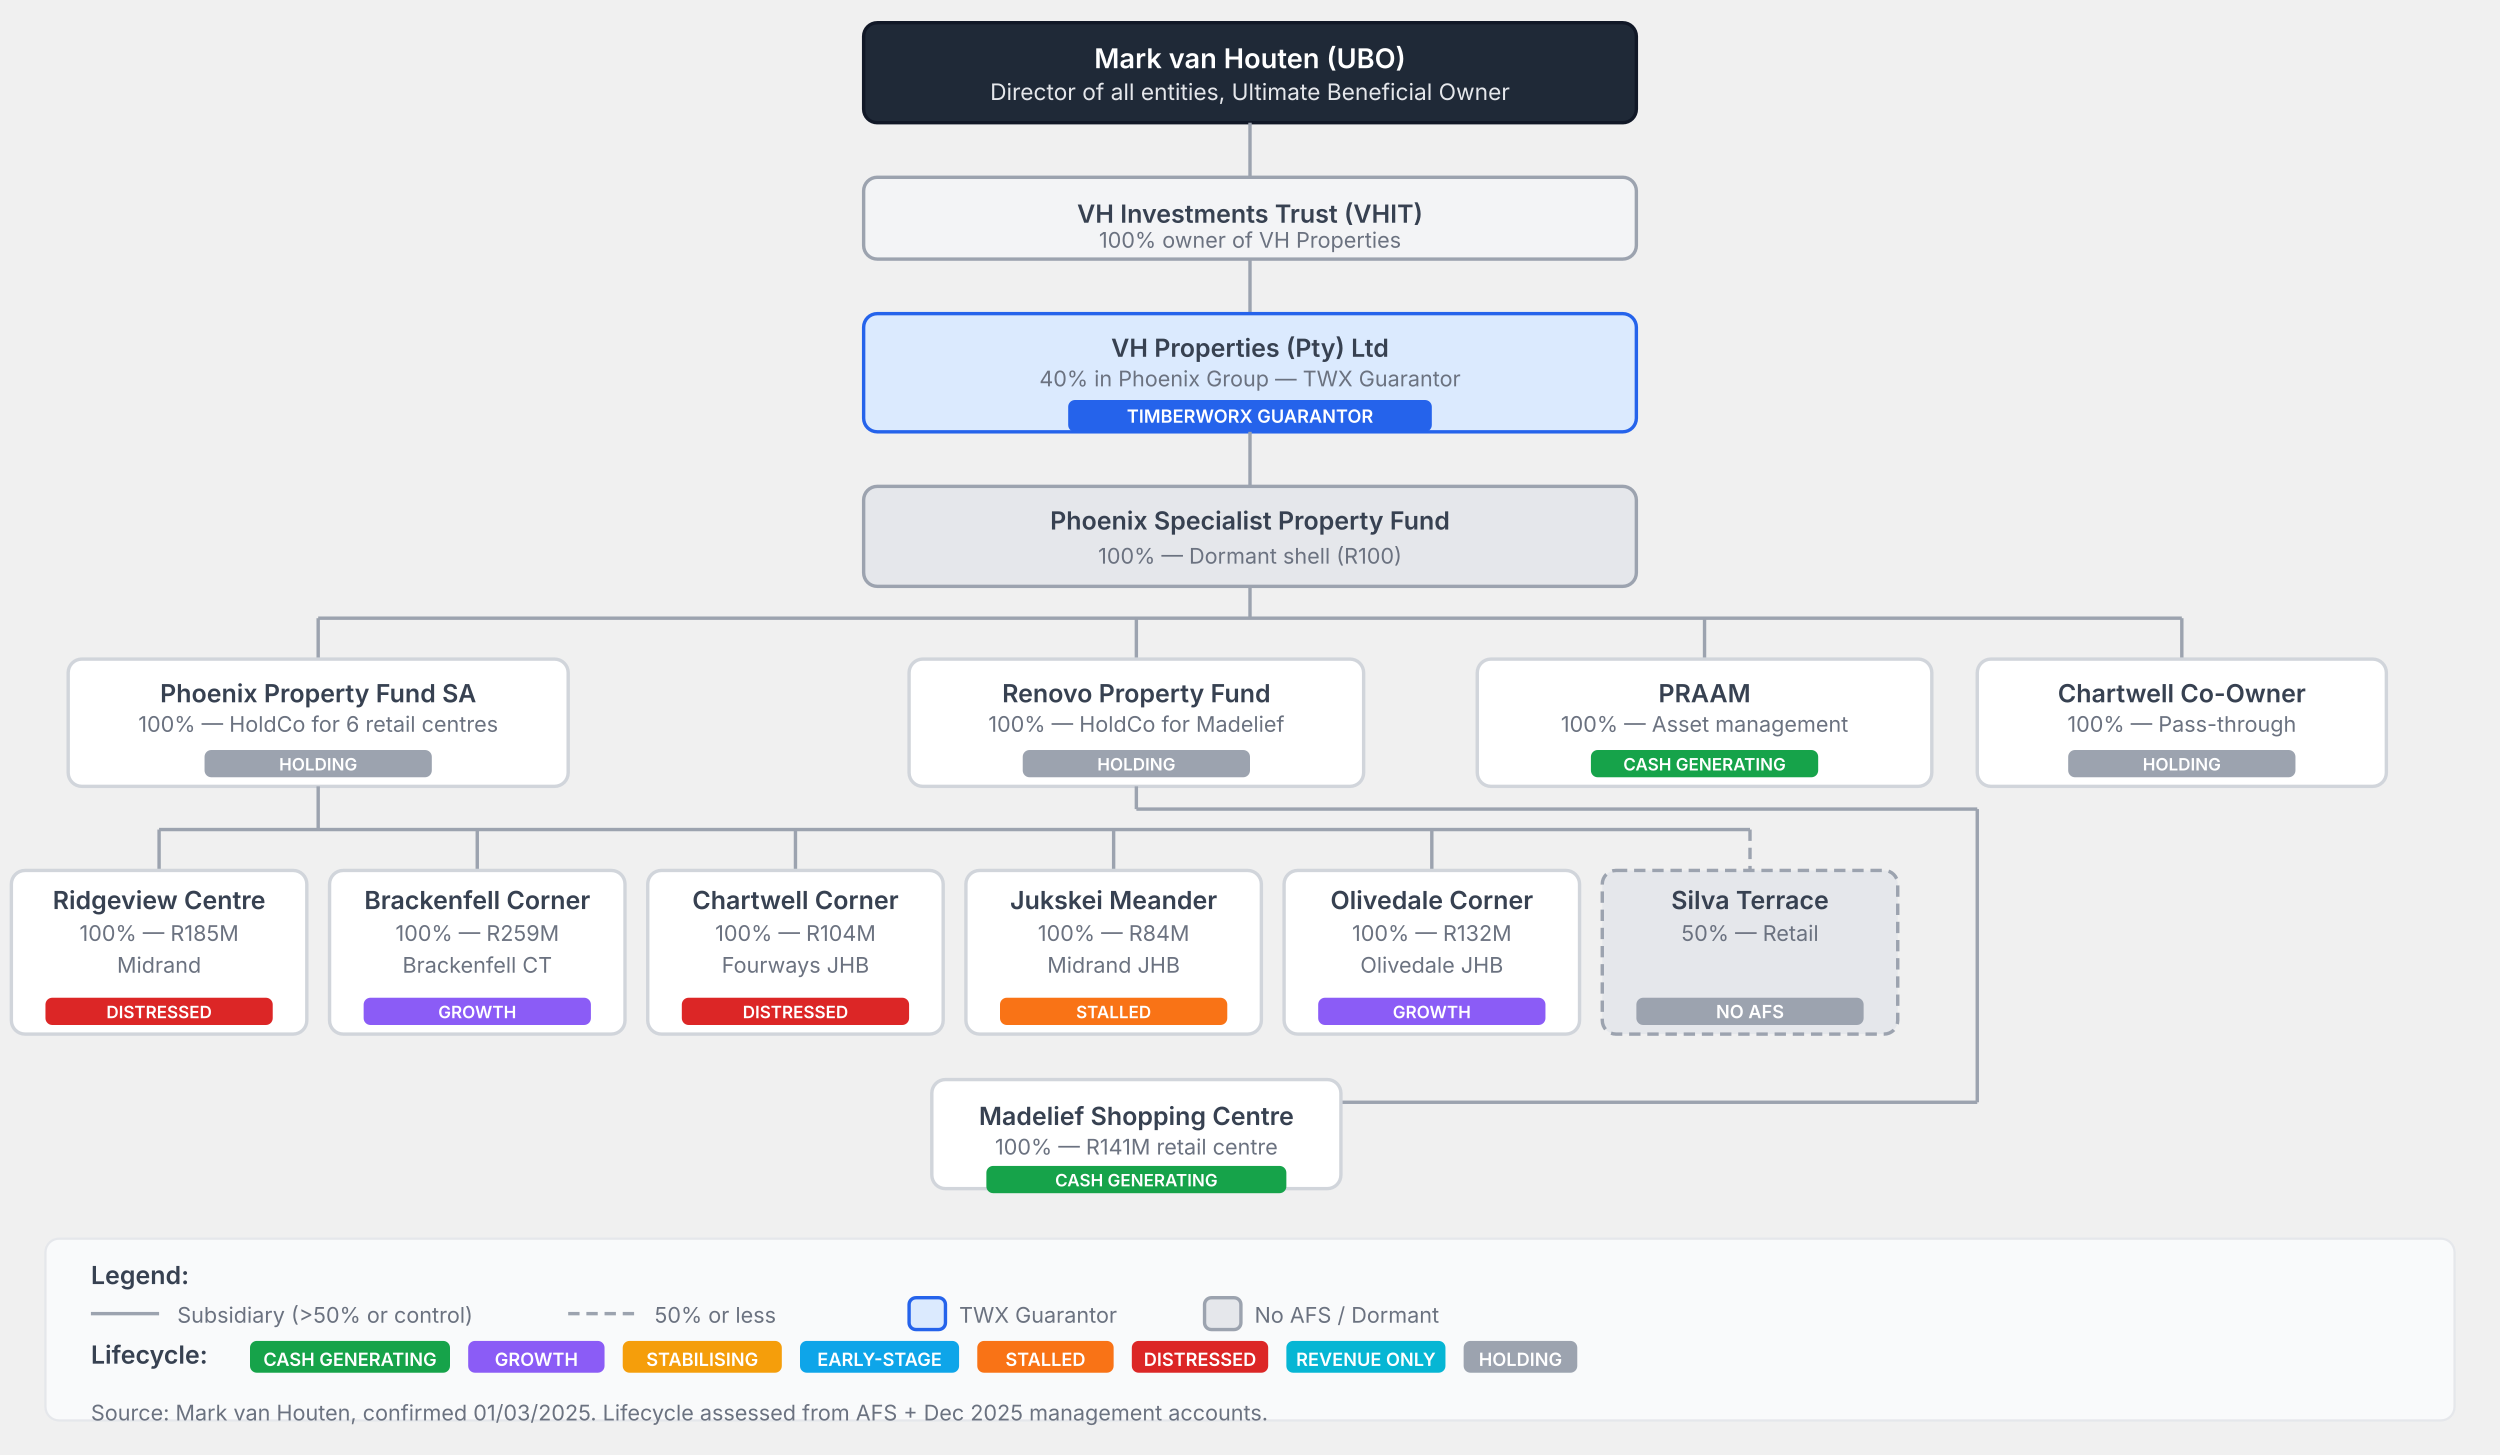
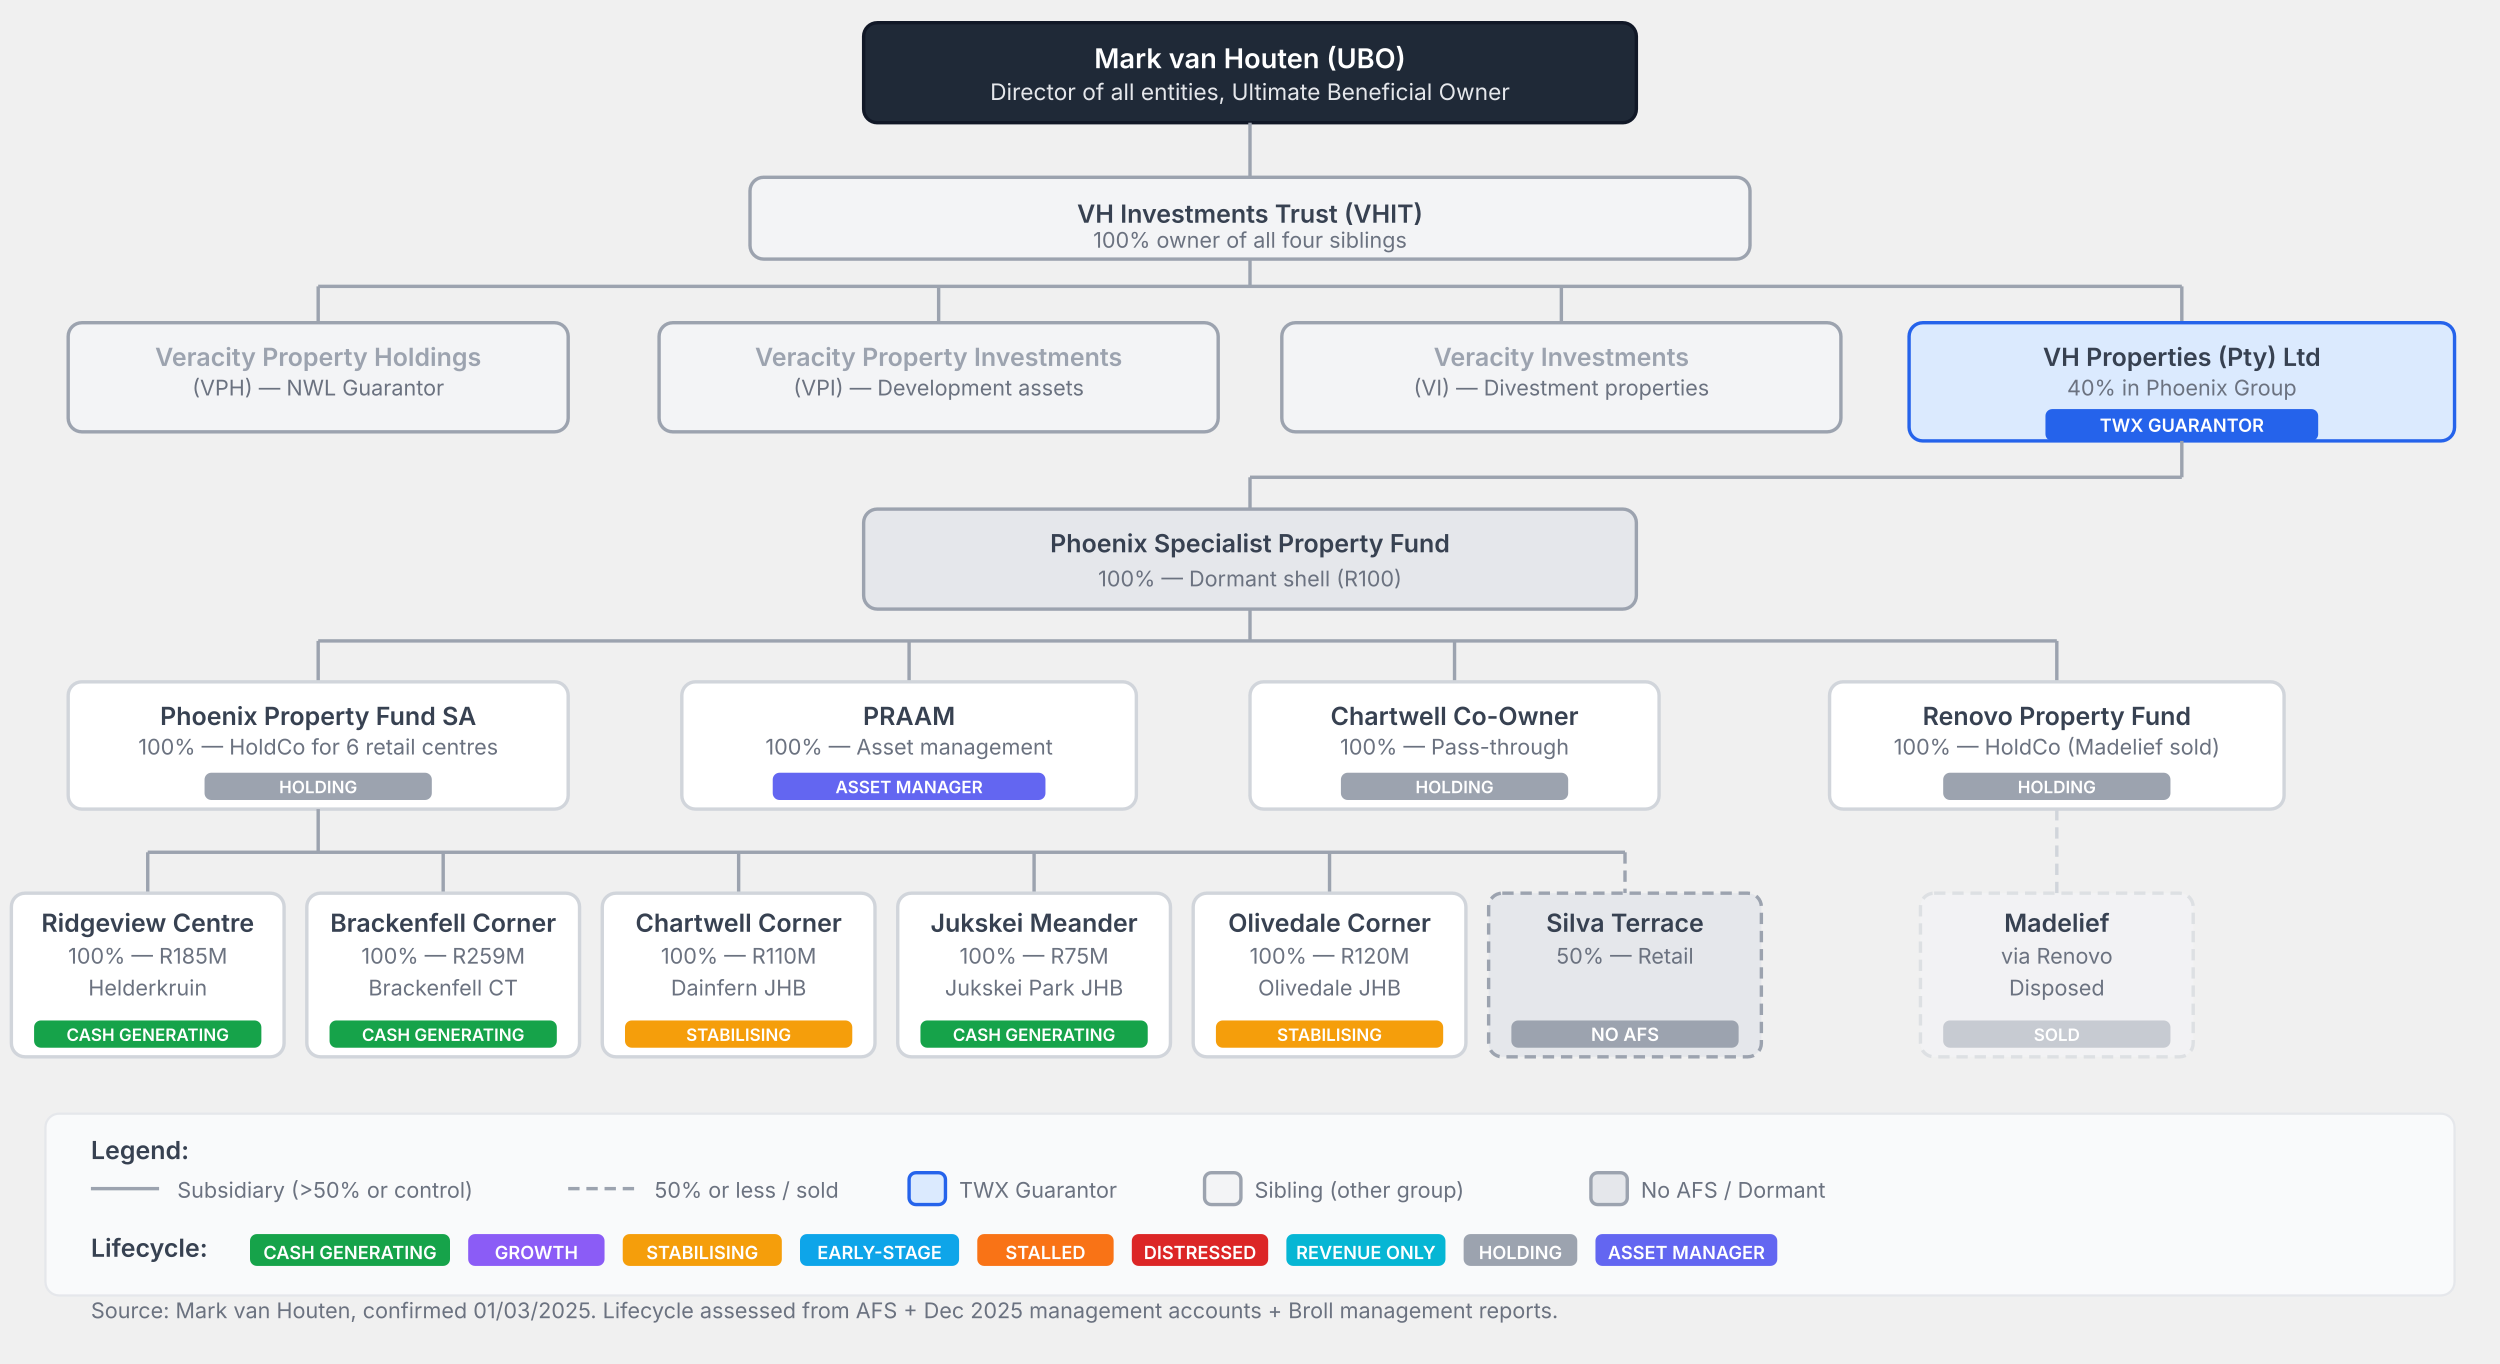
- <svg xmlns="http://www.w3.org/2000/svg" viewBox="0 0 1100 640" font-family="Inter, Segoe UI, Arial, sans-serif" font-size="12">
+ <svg xmlns="http://www.w3.org/2000/svg" viewBox="0 0 1100 600" font-family="Inter, Segoe UI, Arial, sans-serif" font-size="12">
  <defs>
    <style>
      .box { rx: 6; ry: 6; stroke-width: 1.5; }
      .label-bold { font-size: 11px; fill: #374151; font-weight: 600; }
      .label-sm { font-size: 9.5px; fill: #6B7280; }
      .label-white { font-size: 12px; fill: #FFFFFF; font-weight: 600; }
      .label-white-sm { font-size: 10px; fill: #E5E7EB; }
      .line-solid { stroke: #9CA3AF; stroke-width: 1.5; fill: none; }
      .line-dashed { stroke: #9CA3AF; stroke-width: 1.5; fill: none; stroke-dasharray: 5,3; }
      .tag { font-size: 8px; font-weight: 600; }
      .tag-lc { font-size: 7.5px; font-weight: 600; }
    </style>
  </defs>
  <rect x="380" y="10" width="340" height="44" class="box" fill="#1F2937" stroke="#111827" />
  <text x="550" y="30" text-anchor="middle" class="label-white">Mark van Houten (UBO)</text>
  <text x="550" y="44" text-anchor="middle" class="label-white-sm">Director of all entities, Ultimate Beneficial Owner</text>
  <line x1="550" y1="54" x2="550" y2="78" class="line-solid" />
-   <rect x="380" y="78" width="340" height="36" class="box" fill="#F3F4F6" stroke="#9CA3AF" />
+   <rect x="330" y="78" width="440" height="36" class="box" fill="#F3F4F6" stroke="#9CA3AF" />
  <text x="550" y="98" text-anchor="middle" class="label-bold">VH Investments Trust (VHIT)</text>
-   <text x="550" y="109" text-anchor="middle" class="label-sm">100% owner of VH Properties</text>
-   <line x1="550" y1="114" x2="550" y2="138" class="line-solid" />
-   <rect x="380" y="138" width="340" height="52" class="box" fill="#DBEAFE" stroke="#2563EB" stroke-width="2" />
-   <text x="550" y="157" text-anchor="middle" class="label-bold" fill="#1E40AF">VH Properties (Pty) Ltd</text>
-   <text x="550" y="170" text-anchor="middle" class="label-sm">40% in Phoenix Group — TWX Guarantor</text>
-   <rect x="470" y="176" width="160" height="14" rx="3" fill="#2563EB" />
-   <text x="550" y="186" text-anchor="middle" class="tag" fill="white">TIMBERWORX GUARANTOR</text>
-   <line x1="550" y1="190" x2="550" y2="214" class="line-solid" />
-   <rect x="380" y="214" width="340" height="44" class="box" fill="#E5E7EB" stroke="#9CA3AF" />
-   <text x="550" y="233" text-anchor="middle" class="label-bold">Phoenix Specialist Property Fund</text>
-   <text x="550" y="248" text-anchor="middle" class="label-sm">100% — Dormant shell (R100)</text>
-   <line x1="550" y1="258" x2="550" y2="272" class="line-solid" />
-   <line x1="140" y1="272" x2="960" y2="272" class="line-solid" />
-   <line x1="140" y1="272" x2="140" y2="290" class="line-solid" />
-   <line x1="500" y1="272" x2="500" y2="290" class="line-solid" />
-   <line x1="750" y1="272" x2="750" y2="290" class="line-solid" />
-   <line x1="960" y1="272" x2="960" y2="290" class="line-solid" />
-   <rect x="30" y="290" width="220" height="56" class="box" fill="#FFFFFF" stroke="#D1D5DB" />
-   <text x="140" y="309" text-anchor="middle" class="label-bold">Phoenix Property Fund SA</text>
-   <text x="140" y="322" text-anchor="middle" class="label-sm">100% — HoldCo for 6 retail centres</text>
-   <rect x="90" y="330" width="100" height="12" rx="3" fill="#9CA3AF" />
-   <text x="140" y="339" text-anchor="middle" class="tag-lc" fill="white">HOLDING</text>
-   <rect x="400" y="290" width="200" height="56" class="box" fill="#FFFFFF" stroke="#D1D5DB" />
-   <text x="500" y="309" text-anchor="middle" class="label-bold">Renovo Property Fund</text>
-   <text x="500" y="322" text-anchor="middle" class="label-sm">100% — HoldCo for Madelief</text>
-   <rect x="450" y="330" width="100" height="12" rx="3" fill="#9CA3AF" />
-   <text x="500" y="339" text-anchor="middle" class="tag-lc" fill="white">HOLDING</text>
-   <rect x="650" y="290" width="200" height="56" class="box" fill="#FFFFFF" stroke="#D1D5DB" />
-   <text x="750" y="309" text-anchor="middle" class="label-bold">PRAAM</text>
-   <text x="750" y="322" text-anchor="middle" class="label-sm">100% — Asset management</text>
-   <rect x="700" y="330" width="100" height="12" rx="3" fill="#16A34A" />
-   <text x="750" y="339" text-anchor="middle" class="tag-lc" fill="white">CASH GENERATING</text>
-   <rect x="870" y="290" width="180" height="56" class="box" fill="#FFFFFF" stroke="#D1D5DB" />
-   <text x="960" y="309" text-anchor="middle" class="label-bold">Chartwell Co-Owner</text>
-   <text x="960" y="322" text-anchor="middle" class="label-sm">100% — Pass-through</text>
-   <rect x="910" y="330" width="100" height="12" rx="3" fill="#9CA3AF" />
-   <text x="960" y="339" text-anchor="middle" class="tag-lc" fill="white">HOLDING</text>
-   <line x1="140" y1="346" x2="140" y2="365" class="line-solid" />
-   <line x1="70" y1="365" x2="770" y2="365" class="line-solid" />
-   <line x1="70" y1="365" x2="70" y2="383" class="line-solid" />
-   <line x1="210" y1="365" x2="210" y2="383" class="line-solid" />
-   <line x1="350" y1="365" x2="350" y2="383" class="line-solid" />
-   <line x1="490" y1="365" x2="490" y2="383" class="line-solid" />
-   <line x1="630" y1="365" x2="630" y2="383" class="line-solid" />
-   <line x1="770" y1="365" x2="770" y2="383" class="line-dashed" />
-   <rect x="5" y="383" width="130" height="72" class="box" fill="#FFFFFF" stroke="#D1D5DB" />
-   <text x="70" y="400" text-anchor="middle" class="label-bold" font-size="10">Ridgeview Centre</text>
-   <text x="70" y="414" text-anchor="middle" class="label-sm">100% — R185M</text>
-   <text x="70" y="428" text-anchor="middle" class="label-sm">Midrand</text>
-   <rect x="20" y="439" width="100" height="12" rx="3" fill="#DC2626" />
-   <text x="70" y="448" text-anchor="middle" class="tag-lc" fill="white">DISTRESSED</text>
-   <rect x="145" y="383" width="130" height="72" class="box" fill="#FFFFFF" stroke="#D1D5DB" />
-   <text x="210" y="400" text-anchor="middle" class="label-bold" font-size="10">Brackenfell Corner</text>
-   <text x="210" y="414" text-anchor="middle" class="label-sm">100% — R259M</text>
-   <text x="210" y="428" text-anchor="middle" class="label-sm">Brackenfell CT</text>
-   <rect x="160" y="439" width="100" height="12" rx="3" fill="#8B5CF6" />
-   <text x="210" y="448" text-anchor="middle" class="tag-lc" fill="white">GROWTH</text>
-   <rect x="285" y="383" width="130" height="72" class="box" fill="#FFFFFF" stroke="#D1D5DB" />
-   <text x="350" y="400" text-anchor="middle" class="label-bold" font-size="10">Chartwell Corner</text>
-   <text x="350" y="414" text-anchor="middle" class="label-sm">100% — R104M</text>
-   <text x="350" y="428" text-anchor="middle" class="label-sm">Fourways JHB</text>
-   <rect x="300" y="439" width="100" height="12" rx="3" fill="#DC2626" />
-   <text x="350" y="448" text-anchor="middle" class="tag-lc" fill="white">DISTRESSED</text>
-   <rect x="425" y="383" width="130" height="72" class="box" fill="#FFFFFF" stroke="#D1D5DB" />
-   <text x="490" y="400" text-anchor="middle" class="label-bold" font-size="10">Jukskei Meander</text>
-   <text x="490" y="414" text-anchor="middle" class="label-sm">100% — R84M</text>
-   <text x="490" y="428" text-anchor="middle" class="label-sm">Midrand JHB</text>
-   <rect x="440" y="439" width="100" height="12" rx="3" fill="#F97316" />
-   <text x="490" y="448" text-anchor="middle" class="tag-lc" fill="white">STALLED</text>
-   <rect x="565" y="383" width="130" height="72" class="box" fill="#FFFFFF" stroke="#D1D5DB" />
-   <text x="630" y="400" text-anchor="middle" class="label-bold" font-size="10">Olivedale Corner</text>
-   <text x="630" y="414" text-anchor="middle" class="label-sm">100% — R132M</text>
-   <text x="630" y="428" text-anchor="middle" class="label-sm">Olivedale JHB</text>
-   <rect x="580" y="439" width="100" height="12" rx="3" fill="#8B5CF6" />
-   <text x="630" y="448" text-anchor="middle" class="tag-lc" fill="white">GROWTH</text>
-   <rect x="705" y="383" width="130" height="72" class="box" fill="#E5E7EB" stroke="#9CA3AF" stroke-dasharray="5,3" />
-   <text x="770" y="400" text-anchor="middle" class="label-bold" font-size="10">Silva Terrace</text>
-   <text x="770" y="414" text-anchor="middle" class="label-sm">50% — Retail</text>
-   <rect x="720" y="439" width="100" height="12" rx="3" fill="#9CA3AF" />
-   <text x="770" y="448" text-anchor="middle" class="tag" fill="white">NO AFS</text>
-   <line x1="500" y1="346" x2="500" y2="356" class="line-solid" />
-   <line x1="500" y1="356" x2="870" y2="356" class="line-solid" />
-   <line x1="870" y1="356" x2="870" y2="485" class="line-solid" />
-   <line x1="870" y1="485" x2="590" y2="485" class="line-solid" />
-   <rect x="410" y="475" width="180" height="48" class="box" fill="#FFFFFF" stroke="#D1D5DB" />
-   <text x="500" y="495" text-anchor="middle" class="label-bold">Madelief Shopping Centre</text>
-   <text x="500" y="508" text-anchor="middle" class="label-sm">100% — R141M retail centre</text>
-   <rect x="434" y="513" width="132" height="12" rx="3" fill="#16A34A" />
-   <text x="500" y="522" text-anchor="middle" class="tag-lc" fill="white">CASH GENERATING</text>
-   <rect x="20" y="545" width="1060" height="80" rx="6" fill="#F9FAFB" stroke="#E5E7EB" />
-   <text x="40" y="565" class="label-bold" font-size="11">Legend:</text>
-   <line x1="40" y1="578" x2="70" y2="578" class="line-solid" />
-   <text x="78" y="582" class="label-sm">Subsidiary (&gt;50% or control)</text>
-   <line x1="250" y1="578" x2="280" y2="578" class="line-dashed" />
-   <text x="288" y="582" class="label-sm">50% or less</text>
-   <rect x="400" y="571" width="16" height="14" rx="3" fill="#DBEAFE" stroke="#2563EB" stroke-width="1.5" />
-   <text x="422" y="582" class="label-sm">TWX Guarantor</text>
-   <rect x="530" y="571" width="16" height="14" rx="3" fill="#E5E7EB" stroke="#9CA3AF" stroke-width="1.5" />
-   <text x="552" y="582" class="label-sm">No AFS / Dormant</text>
-   <text x="40" y="600" class="label-bold" font-size="11">Lifecycle:</text>
-   <rect x="110" y="590" width="88" height="14" rx="3" fill="#16A34A" />
-   <text x="154" y="601" text-anchor="middle" class="tag" fill="white">CASH GENERATING</text>
-   <rect x="206" y="590" width="60" height="14" rx="3" fill="#8B5CF6" />
-   <text x="236" y="601" text-anchor="middle" class="tag" fill="white">GROWTH</text>
-   <rect x="274" y="590" width="70" height="14" rx="3" fill="#F59E0B" />
-   <text x="309" y="601" text-anchor="middle" class="tag" fill="white">STABILISING</text>
-   <rect x="352" y="590" width="70" height="14" rx="3" fill="#0EA5E9" />
-   <text x="387" y="601" text-anchor="middle" class="tag" fill="white">EARLY-STAGE</text>
-   <rect x="430" y="590" width="60" height="14" rx="3" fill="#F97316" />
-   <text x="460" y="601" text-anchor="middle" class="tag" fill="white">STALLED</text>
-   <rect x="498" y="590" width="60" height="14" rx="3" fill="#DC2626" />
-   <text x="528" y="601" text-anchor="middle" class="tag" fill="white">DISTRESSED</text>
-   <rect x="566" y="590" width="70" height="14" rx="3" fill="#06B6D4" />
-   <text x="601" y="601" text-anchor="middle" class="tag" fill="white">REVENUE ONLY</text>
-   <rect x="644" y="590" width="50" height="14" rx="3" fill="#9CA3AF" />
-   <text x="669" y="601" text-anchor="middle" class="tag" fill="white">HOLDING</text>
-   <text x="40" y="625" class="label-sm">Source: Mark van Houten, confirmed 01/03/2025. Lifecycle assessed from AFS + Dec 2025 management accounts.</text>
+   <text x="550" y="109" text-anchor="middle" class="label-sm">100% owner of all four siblings</text>
+   <line x1="550" y1="114" x2="550" y2="126" class="line-solid" />
+   <line x1="140" y1="126" x2="960" y2="126" class="line-solid" />
+   <line x1="140" y1="126" x2="140" y2="142" class="line-solid" />
+   <line x1="413" y1="126" x2="413" y2="142" class="line-solid" />
+   <line x1="687" y1="126" x2="687" y2="142" class="line-solid" />
+   <line x1="960" y1="126" x2="960" y2="142" class="line-solid" />
+   <rect x="30" y="142" width="220" height="48" class="box" fill="#F3F4F6" stroke="#9CA3AF" />
+   <text x="140" y="161" text-anchor="middle" class="label-bold" style="fill:#9CA3AF">Veracity Property Holdings</text>
+   <text x="140" y="174" text-anchor="middle" class="label-sm">(VPH) — NWL Guarantor</text>
+   <rect x="290" y="142" width="246" height="48" class="box" fill="#F3F4F6" stroke="#9CA3AF" />
+   <text x="413" y="161" text-anchor="middle" class="label-bold" style="fill:#9CA3AF">Veracity Property Investments</text>
+   <text x="413" y="174" text-anchor="middle" class="label-sm">(VPI) — Development assets</text>
+   <rect x="564" y="142" width="246" height="48" class="box" fill="#F3F4F6" stroke="#9CA3AF" />
+   <text x="687" y="161" text-anchor="middle" class="label-bold" style="fill:#9CA3AF">Veracity Investments</text>
+   <text x="687" y="174" text-anchor="middle" class="label-sm">(VI) — Divestment properties</text>
+   <rect x="840" y="142" width="240" height="52" class="box" fill="#DBEAFE" stroke="#2563EB" stroke-width="2" />
+   <text x="960" y="161" text-anchor="middle" class="label-bold" fill="#1E40AF">VH Properties (Pty) Ltd</text>
+   <text x="960" y="174" text-anchor="middle" class="label-sm">40% in Phoenix Group</text>
+   <rect x="900" y="180" width="120" height="14" rx="3" fill="#2563EB" />
+   <text x="960" y="190" text-anchor="middle" class="tag" fill="white">TWX GUARANTOR</text>
+   <line x1="960" y1="194" x2="960" y2="210" class="line-solid" />
+   <line x1="960" y1="210" x2="550" y2="210" class="line-solid" />
+   <line x1="550" y1="210" x2="550" y2="224" class="line-solid" />
+   <rect x="380" y="224" width="340" height="44" class="box" fill="#E5E7EB" stroke="#9CA3AF" />
+   <text x="550" y="243" text-anchor="middle" class="label-bold">Phoenix Specialist Property Fund</text>
+   <text x="550" y="258" text-anchor="middle" class="label-sm">100% — Dormant shell (R100)</text>
+   <line x1="550" y1="268" x2="550" y2="282" class="line-solid" />
+   <line x1="140" y1="282" x2="905" y2="282" class="line-solid" />
+   <line x1="140" y1="282" x2="140" y2="300" class="line-solid" />
+   <line x1="400" y1="282" x2="400" y2="300" class="line-solid" />
+   <line x1="640" y1="282" x2="640" y2="300" class="line-solid" />
+   <line x1="905" y1="282" x2="905" y2="300" class="line-solid" />
+   <rect x="30" y="300" width="220" height="56" class="box" fill="#FFFFFF" stroke="#D1D5DB" />
+   <text x="140" y="319" text-anchor="middle" class="label-bold">Phoenix Property Fund SA</text>
+   <text x="140" y="332" text-anchor="middle" class="label-sm">100% — HoldCo for 6 retail centres</text>
+   <rect x="90" y="340" width="100" height="12" rx="3" fill="#9CA3AF" />
+   <text x="140" y="349" text-anchor="middle" class="tag-lc" fill="white">HOLDING</text>
+   <rect x="300" y="300" width="200" height="56" class="box" fill="#FFFFFF" stroke="#D1D5DB" />
+   <text x="400" y="319" text-anchor="middle" class="label-bold">PRAAM</text>
+   <text x="400" y="332" text-anchor="middle" class="label-sm">100% — Asset management</text>
+   <rect x="340" y="340" width="120" height="12" rx="3" fill="#6366F1" />
+   <text x="400" y="349" text-anchor="middle" class="tag-lc" fill="white">ASSET MANAGER</text>
+   <rect x="550" y="300" width="180" height="56" class="box" fill="#FFFFFF" stroke="#D1D5DB" />
+   <text x="640" y="319" text-anchor="middle" class="label-bold">Chartwell Co-Owner</text>
+   <text x="640" y="332" text-anchor="middle" class="label-sm">100% — Pass-through</text>
+   <rect x="590" y="340" width="100" height="12" rx="3" fill="#9CA3AF" />
+   <text x="640" y="349" text-anchor="middle" class="tag-lc" fill="white">HOLDING</text>
+   <rect x="805" y="300" width="200" height="56" class="box" fill="#FFFFFF" stroke="#D1D5DB" />
+   <text x="905" y="319" text-anchor="middle" class="label-bold">Renovo Property Fund</text>
+   <text x="905" y="332" text-anchor="middle" class="label-sm">100% — HoldCo (Madelief sold)</text>
+   <rect x="855" y="340" width="100" height="12" rx="3" fill="#9CA3AF" />
+   <text x="905" y="349" text-anchor="middle" class="tag-lc" fill="white">HOLDING</text>
+   <line x1="140" y1="356" x2="140" y2="375" class="line-solid" />
+   <line x1="65" y1="375" x2="715" y2="375" class="line-solid" />
+   <line x1="65" y1="375" x2="65" y2="393" class="line-solid" />
+   <line x1="195" y1="375" x2="195" y2="393" class="line-solid" />
+   <line x1="325" y1="375" x2="325" y2="393" class="line-solid" />
+   <line x1="455" y1="375" x2="455" y2="393" class="line-solid" />
+   <line x1="585" y1="375" x2="585" y2="393" class="line-solid" />
+   <line x1="715" y1="375" x2="715" y2="393" class="line-dashed" />
+   <line x1="905" y1="356" x2="905" y2="393" stroke="#D1D5DB" stroke-width="1.5" stroke-dasharray="5,3" />
+   <rect x="5" y="393" width="120" height="72" class="box" fill="#FFFFFF" stroke="#D1D5DB" />
+   <text x="65" y="410" text-anchor="middle" class="label-bold" font-size="10">Ridgeview Centre</text>
+   <text x="65" y="424" text-anchor="middle" class="label-sm">100% — R185M</text>
+   <text x="65" y="438" text-anchor="middle" class="label-sm">Helderkruin</text>
+   <rect x="15" y="449" width="100" height="12" rx="3" fill="#16A34A" />
+   <text x="65" y="458" text-anchor="middle" class="tag-lc" fill="white">CASH GENERATING</text>
+   <rect x="135" y="393" width="120" height="72" class="box" fill="#FFFFFF" stroke="#D1D5DB" />
+   <text x="195" y="410" text-anchor="middle" class="label-bold" font-size="10">Brackenfell Corner</text>
+   <text x="195" y="424" text-anchor="middle" class="label-sm">100% — R259M</text>
+   <text x="195" y="438" text-anchor="middle" class="label-sm">Brackenfell CT</text>
+   <rect x="145" y="449" width="100" height="12" rx="3" fill="#16A34A" />
+   <text x="195" y="458" text-anchor="middle" class="tag-lc" fill="white">CASH GENERATING</text>
+   <rect x="265" y="393" width="120" height="72" class="box" fill="#FFFFFF" stroke="#D1D5DB" />
+   <text x="325" y="410" text-anchor="middle" class="label-bold" font-size="10">Chartwell Corner</text>
+   <text x="325" y="424" text-anchor="middle" class="label-sm">100% — R110M</text>
+   <text x="325" y="438" text-anchor="middle" class="label-sm">Dainfern JHB</text>
+   <rect x="275" y="449" width="100" height="12" rx="3" fill="#F59E0B" />
+   <text x="325" y="458" text-anchor="middle" class="tag-lc" fill="white">STABILISING</text>
+   <rect x="395" y="393" width="120" height="72" class="box" fill="#FFFFFF" stroke="#D1D5DB" />
+   <text x="455" y="410" text-anchor="middle" class="label-bold" font-size="10">Jukskei Meander</text>
+   <text x="455" y="424" text-anchor="middle" class="label-sm">100% — R75M</text>
+   <text x="455" y="438" text-anchor="middle" class="label-sm">Jukskei Park JHB</text>
+   <rect x="405" y="449" width="100" height="12" rx="3" fill="#16A34A" />
+   <text x="455" y="458" text-anchor="middle" class="tag-lc" fill="white">CASH GENERATING</text>
+   <rect x="525" y="393" width="120" height="72" class="box" fill="#FFFFFF" stroke="#D1D5DB" />
+   <text x="585" y="410" text-anchor="middle" class="label-bold" font-size="10">Olivedale Corner</text>
+   <text x="585" y="424" text-anchor="middle" class="label-sm">100% — R120M</text>
+   <text x="585" y="438" text-anchor="middle" class="label-sm">Olivedale JHB</text>
+   <rect x="535" y="449" width="100" height="12" rx="3" fill="#F59E0B" />
+   <text x="585" y="458" text-anchor="middle" class="tag-lc" fill="white">STABILISING</text>
+   <rect x="655" y="393" width="120" height="72" class="box" fill="#E5E7EB" stroke="#9CA3AF" stroke-dasharray="5,3" />
+   <text x="715" y="410" text-anchor="middle" class="label-bold" font-size="10">Silva Terrace</text>
+   <text x="715" y="424" text-anchor="middle" class="label-sm">50% — Retail</text>
+   <rect x="665" y="449" width="100" height="12" rx="3" fill="#9CA3AF" />
+   <text x="715" y="458" text-anchor="middle" class="tag" fill="white">NO AFS</text>
+   <rect x="845" y="393" width="120" height="72" class="box" fill="#F3F4F6" stroke="#D1D5DB" stroke-dasharray="5,3" opacity="0.6" />
+   <text x="905" y="410" text-anchor="middle" class="label-bold" font-size="10" fill="#9CA3AF">Madelief</text>
+   <text x="905" y="424" text-anchor="middle" class="label-sm" fill="#9CA3AF">via Renovo</text>
+   <text x="905" y="438" text-anchor="middle" class="label-sm" fill="#9CA3AF">Disposed</text>
+   <rect x="855" y="449" width="100" height="12" rx="3" fill="#9CA3AF" opacity="0.5" />
+   <text x="905" y="458" text-anchor="middle" class="tag-lc" fill="white">SOLD</text>
+   <rect x="20" y="490" width="1060" height="80" rx="6" fill="#F9FAFB" stroke="#E5E7EB" />
+   <text x="40" y="510" class="label-bold" font-size="11">Legend:</text>
+   <line x1="40" y1="523" x2="70" y2="523" class="line-solid" />
+   <text x="78" y="527" class="label-sm">Subsidiary (&gt;50% or control)</text>
+   <line x1="250" y1="523" x2="280" y2="523" class="line-dashed" />
+   <text x="288" y="527" class="label-sm">50% or less / sold</text>
+   <rect x="400" y="516" width="16" height="14" rx="3" fill="#DBEAFE" stroke="#2563EB" stroke-width="1.5" />
+   <text x="422" y="527" class="label-sm">TWX Guarantor</text>
+   <rect x="530" y="516" width="16" height="14" rx="3" fill="#F3F4F6" stroke="#9CA3AF" stroke-width="1.5" />
+   <text x="552" y="527" class="label-sm">Sibling (other group)</text>
+   <rect x="700" y="516" width="16" height="14" rx="3" fill="#E5E7EB" stroke="#9CA3AF" stroke-width="1.5" />
+   <text x="722" y="527" class="label-sm">No AFS / Dormant</text>
+   <text x="40" y="553" class="label-bold" font-size="11">Lifecycle:</text>
+   <rect x="110" y="543" width="88" height="14" rx="3" fill="#16A34A" />
+   <text x="154" y="554" text-anchor="middle" class="tag" fill="white">CASH GENERATING</text>
+   <rect x="206" y="543" width="60" height="14" rx="3" fill="#8B5CF6" />
+   <text x="236" y="554" text-anchor="middle" class="tag" fill="white">GROWTH</text>
+   <rect x="274" y="543" width="70" height="14" rx="3" fill="#F59E0B" />
+   <text x="309" y="554" text-anchor="middle" class="tag" fill="white">STABILISING</text>
+   <rect x="352" y="543" width="70" height="14" rx="3" fill="#0EA5E9" />
+   <text x="387" y="554" text-anchor="middle" class="tag" fill="white">EARLY-STAGE</text>
+   <rect x="430" y="543" width="60" height="14" rx="3" fill="#F97316" />
+   <text x="460" y="554" text-anchor="middle" class="tag" fill="white">STALLED</text>
+   <rect x="498" y="543" width="60" height="14" rx="3" fill="#DC2626" />
+   <text x="528" y="554" text-anchor="middle" class="tag" fill="white">DISTRESSED</text>
+   <rect x="566" y="543" width="70" height="14" rx="3" fill="#06B6D4" />
+   <text x="601" y="554" text-anchor="middle" class="tag" fill="white">REVENUE ONLY</text>
+   <rect x="644" y="543" width="50" height="14" rx="3" fill="#9CA3AF" />
+   <text x="669" y="554" text-anchor="middle" class="tag" fill="white">HOLDING</text>
+   <rect x="702" y="543" width="80" height="14" rx="3" fill="#6366F1" />
+   <text x="742" y="554" text-anchor="middle" class="tag" fill="white">ASSET MANAGER</text>
+   <text x="40" y="580" class="label-sm">Source: Mark van Houten, confirmed 01/03/2025. Lifecycle assessed from AFS + Dec 2025 management accounts + Broll management reports.</text>
</svg>
